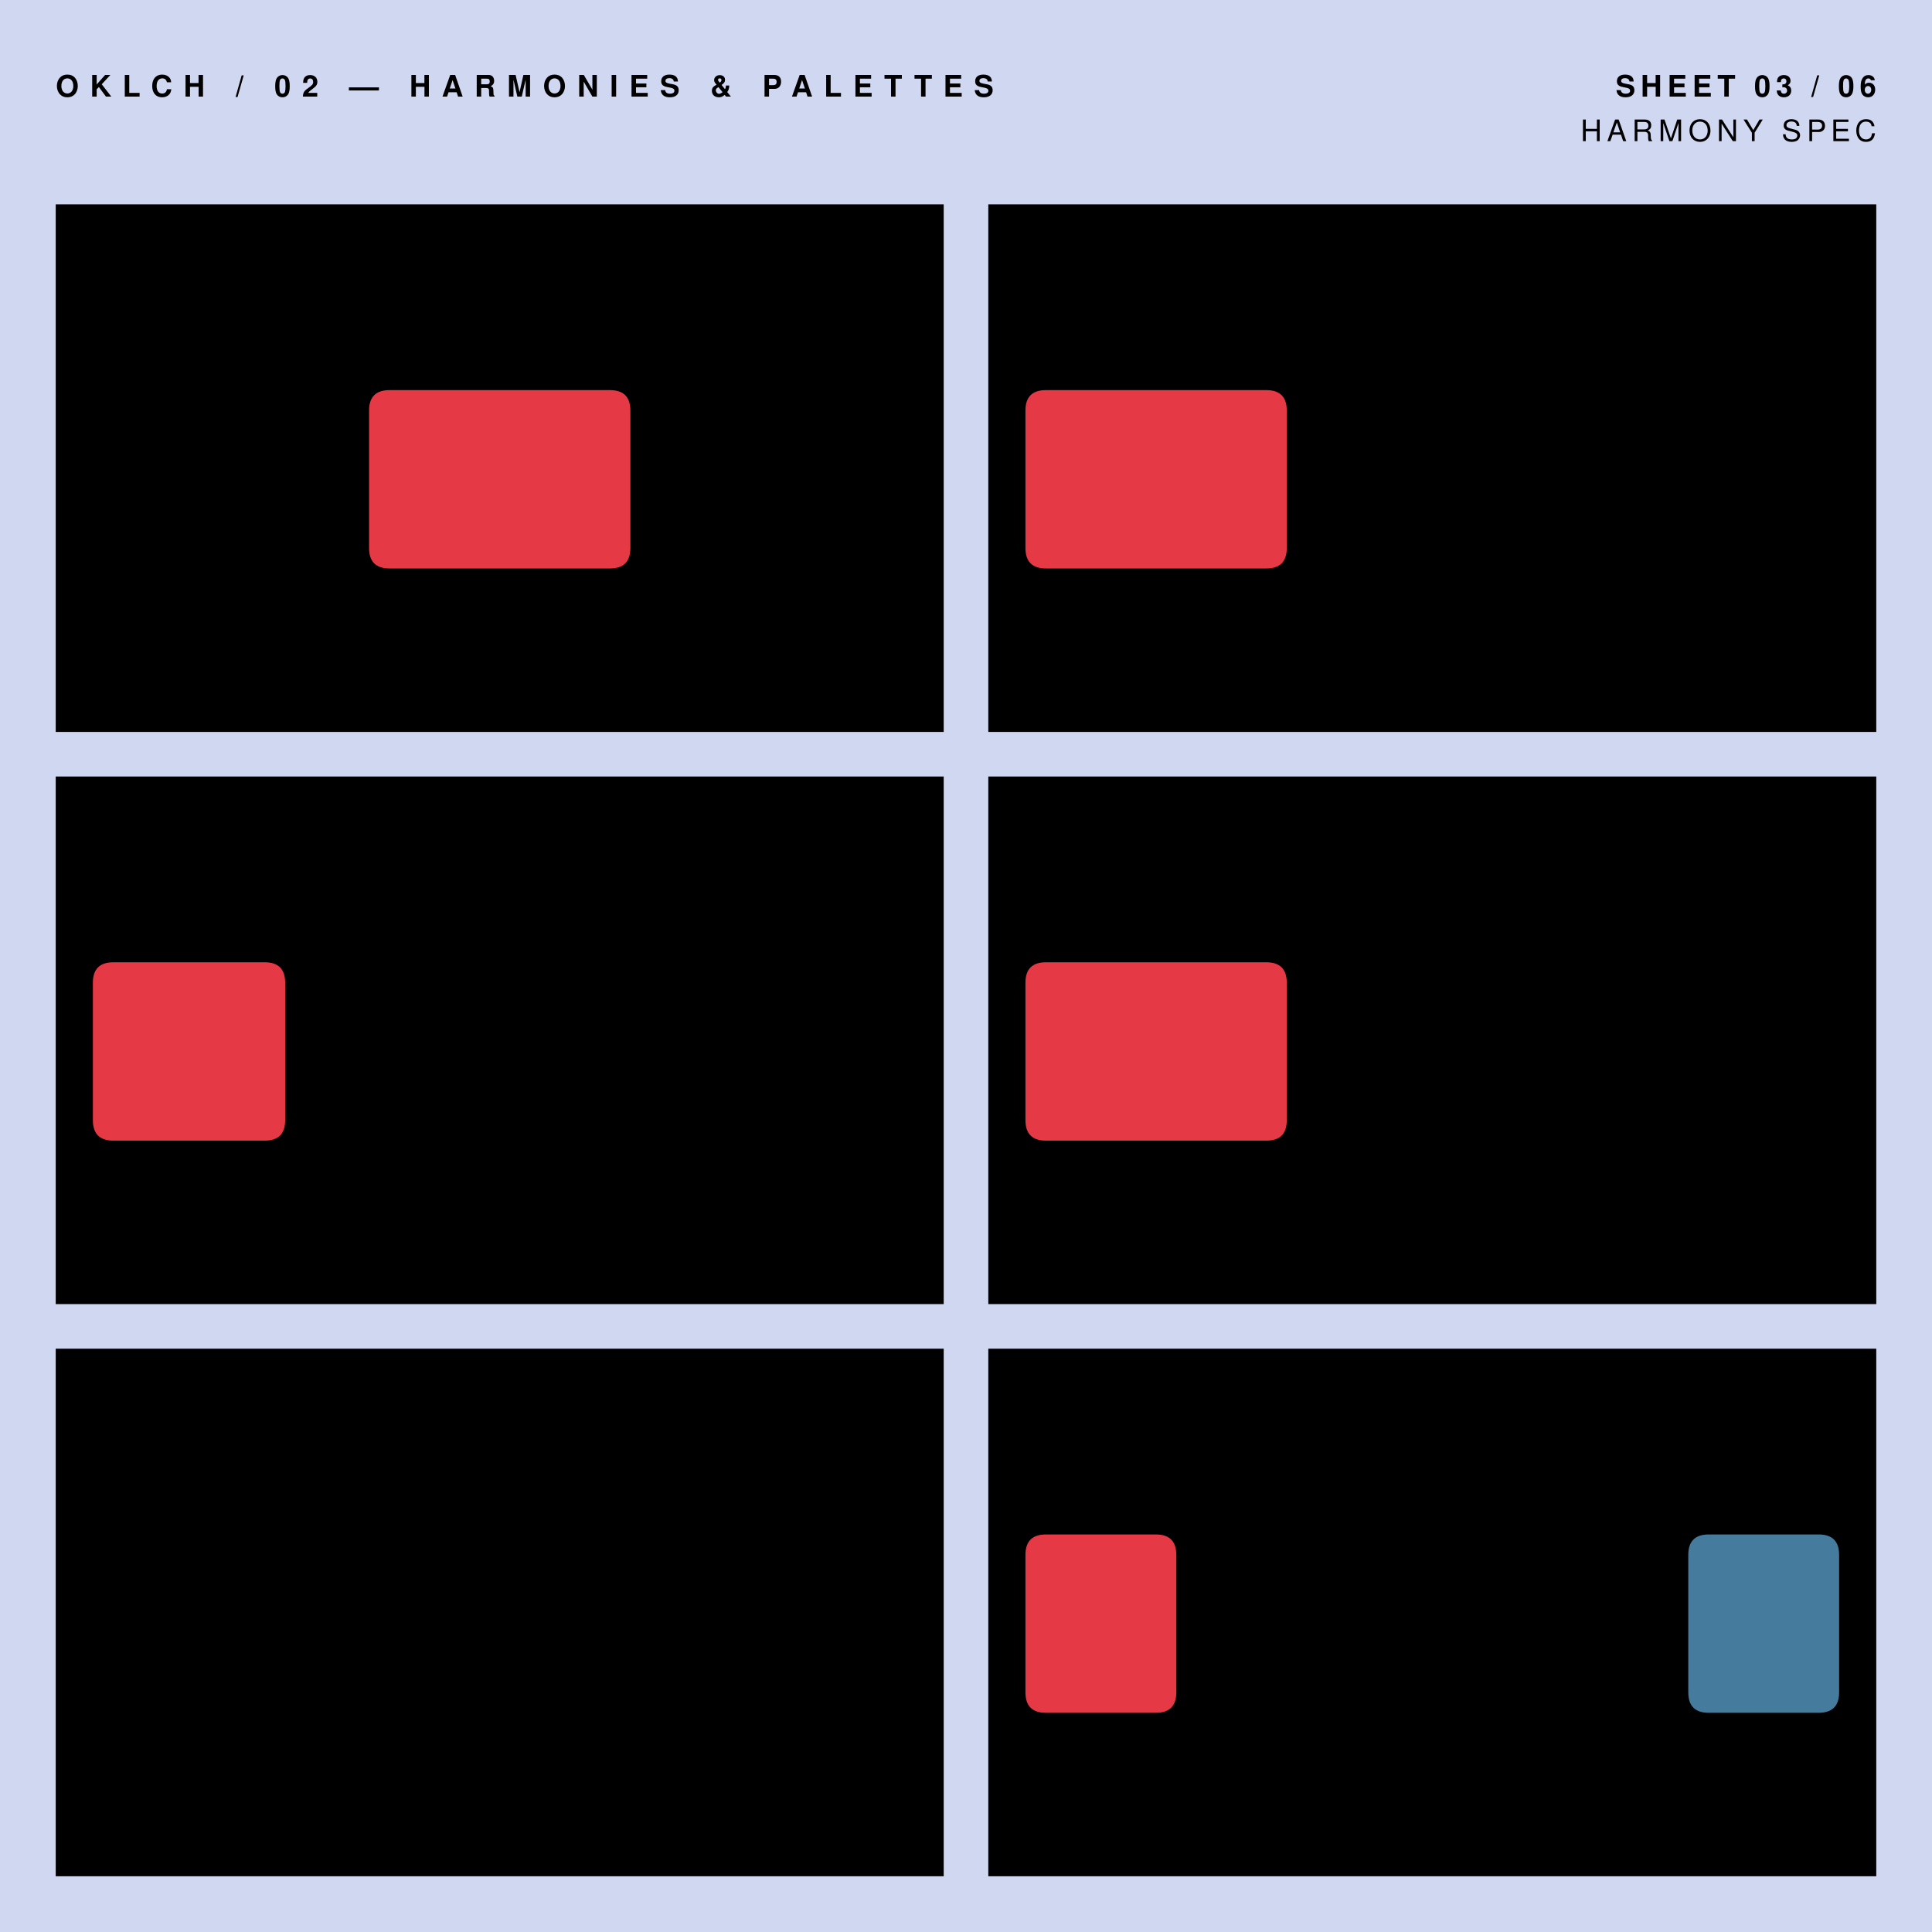
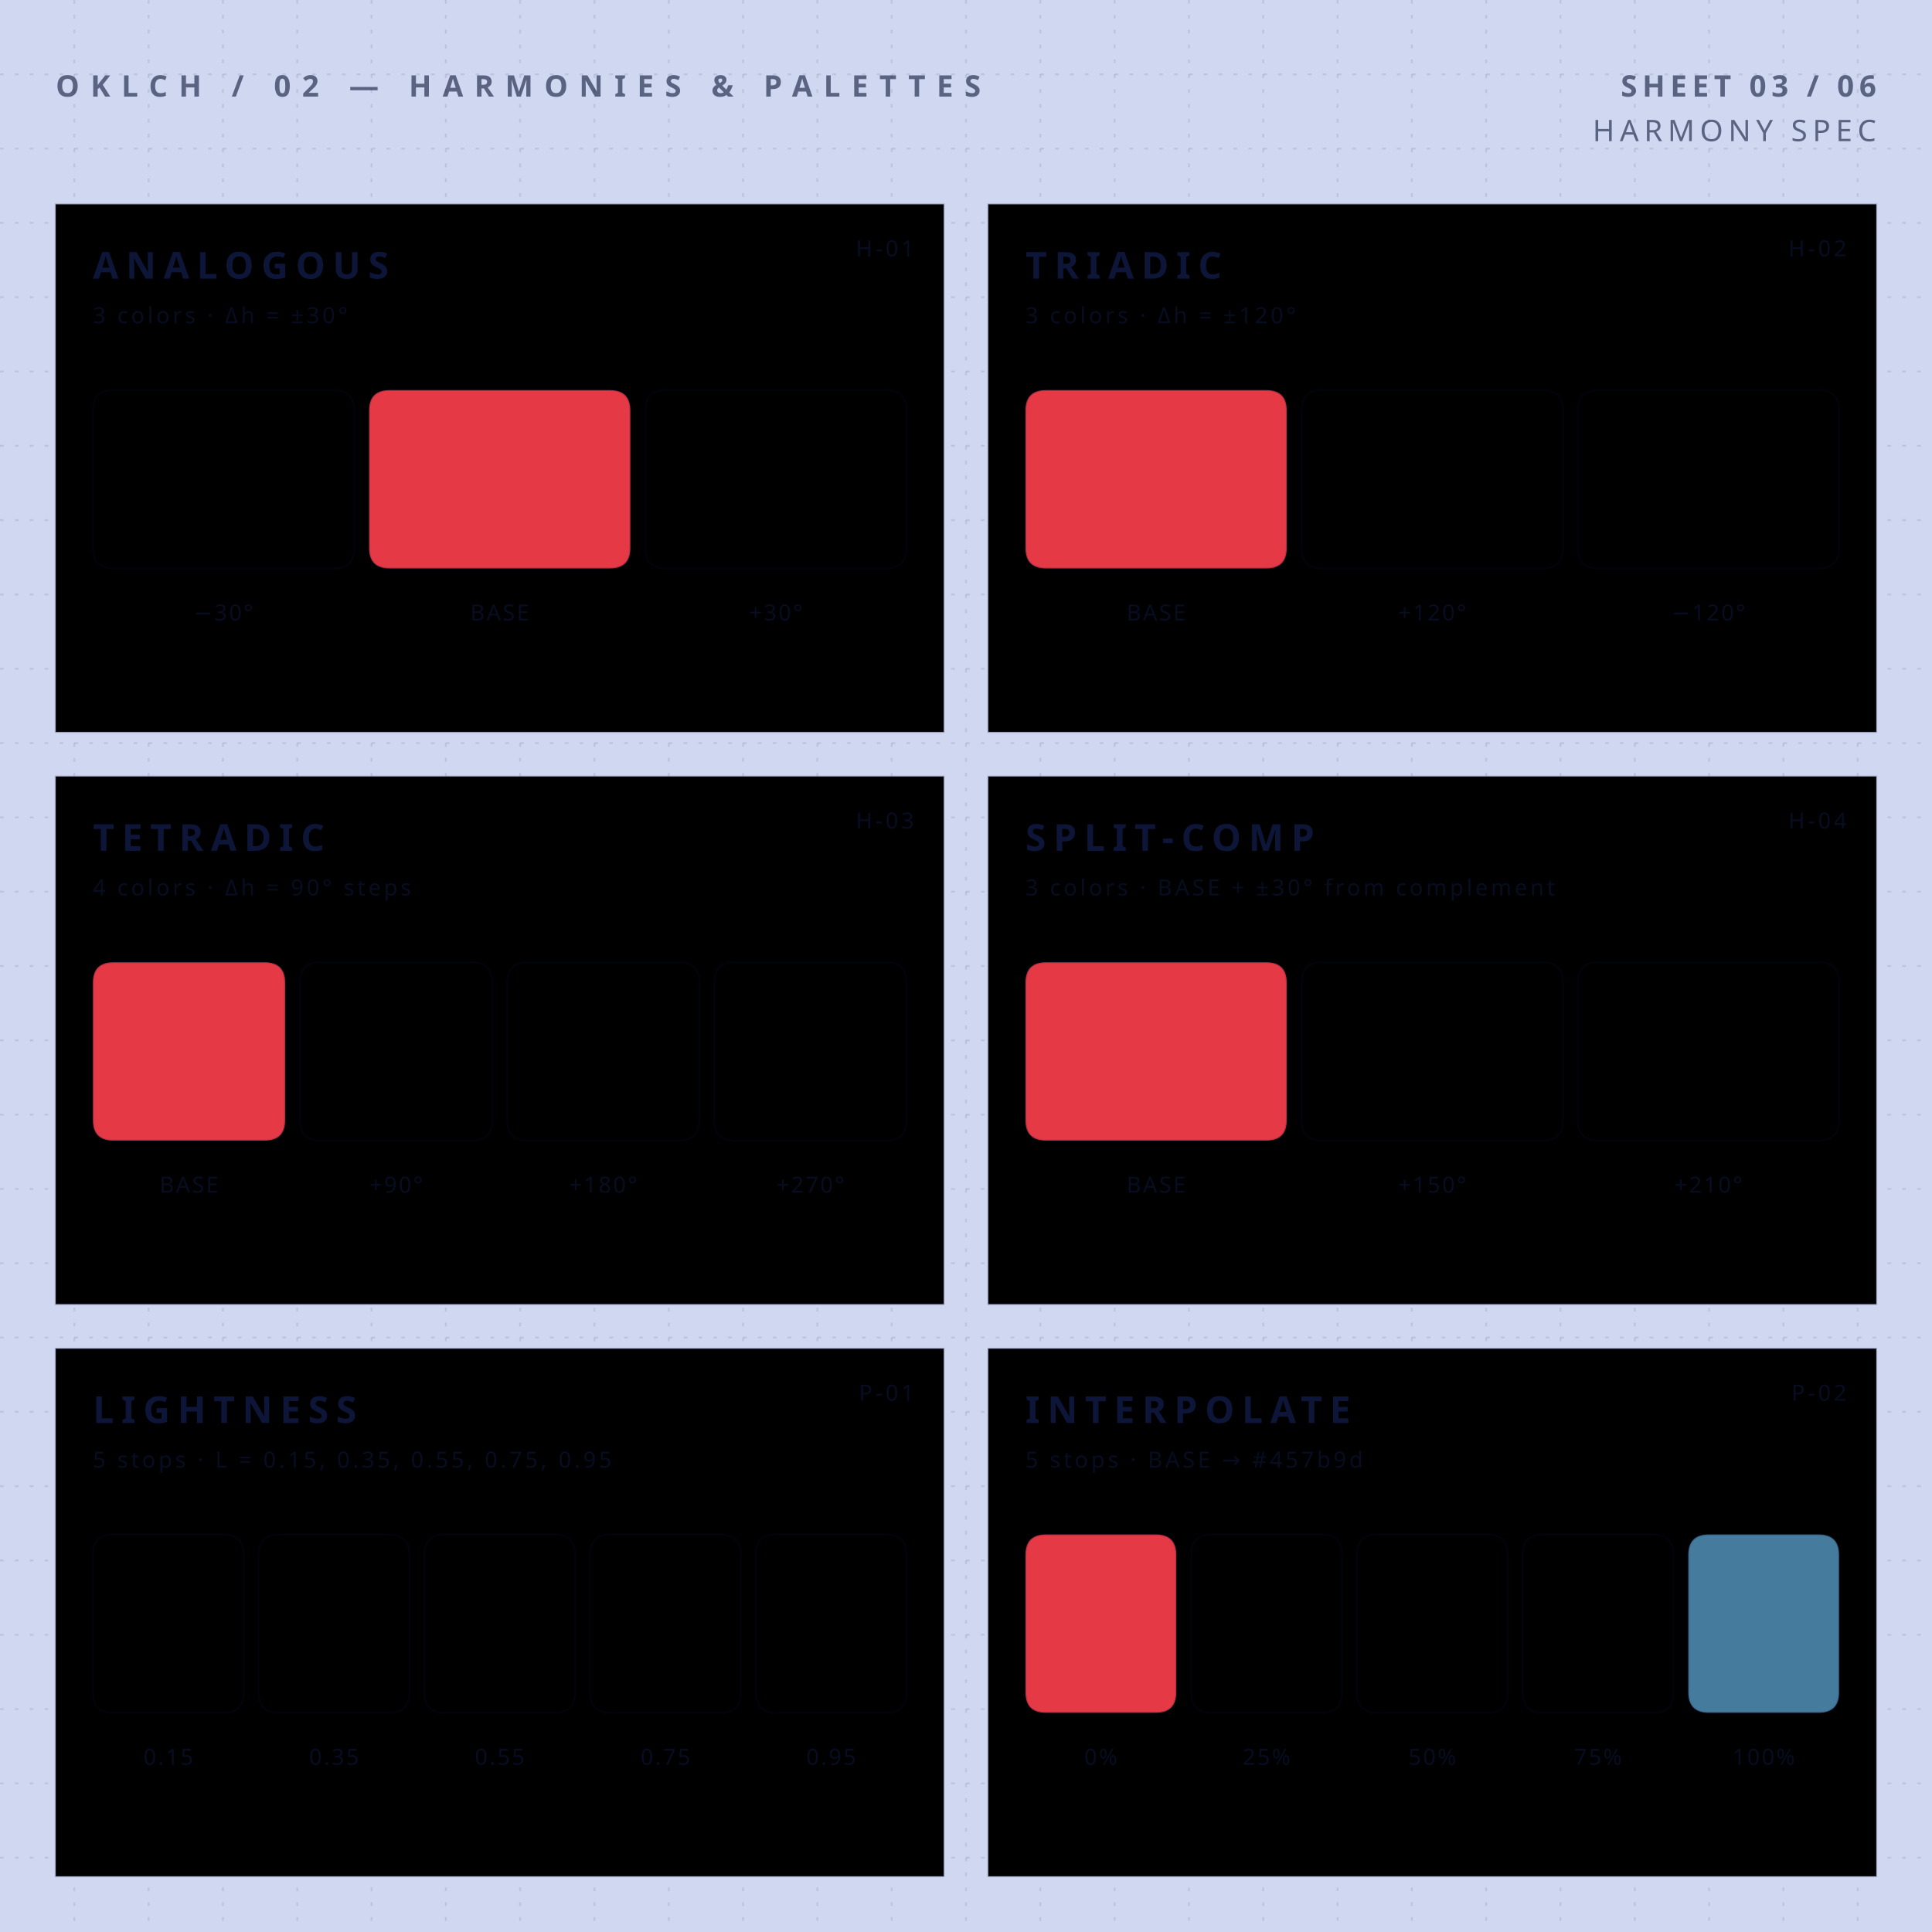
<svg xmlns="http://www.w3.org/2000/svg" viewBox="0 0 520 520" width="520" height="520">
  <style>
    @property --bg {
      syntax: "&lt;color&gt;";
      inherits: true;
      initial-value: #d0d7f0;
    }
    @property --harmony-color {
      syntax: "&lt;color&gt;";
      inherits: true;
      initial-value: #e63946;
    }
  </style>
-   <g id="diagram">
-     <path id="bg" d="M 0 0 l 520 0 l 0 520 l -520 0 z" fill="var(--bg, #d0d7f0)" stroke="none" stroke-width="2" />
-     <g id="grid">
-       <path id="grid-v" d="M 20 0 l 0 520 M 40 0 l 0 520 M 60 0 l 0 520 M 80 0 l 0 520 M 100 0 l 0 520 M 120 0 l 0 520 M 140 0 l 0 520 M 160 0 l 0 520 M 180 0 l 0 520 M 200 0 l 0 520 M 220 0 l 0 520 M 240 0 l 0 520 M 260 0 l 0 520 M 280 0 l 0 520 M 300 0 l 0 520 M 320 0 l 0 520 M 340 0 l 0 520 M 360 0 l 0 520 M 380 0 l 0 520 M 400 0 l 0 520 M 420 0 l 0 520 M 440 0 l 0 520 M 460 0 l 0 520 M 480 0 l 0 520 M 500 0 l 0 520" fill="none" stroke="oklch(from var(--bg, #d0d7f0) calc((0.5 - l) * 1000) 0 0 / 0.10)" stroke-width="0.5" stroke-dasharray="1 3" />
-       <path id="grid-h" d="M 0 20 l 520 0 M 0 40 l 520 0 M 0 60 l 520 0 M 0 80 l 520 0 M 0 100 l 520 0 M 0 120 l 520 0 M 0 140 l 520 0 M 0 160 l 520 0 M 0 180 l 520 0 M 0 200 l 520 0 M 0 220 l 520 0 M 0 240 l 520 0 M 0 260 l 520 0 M 0 280 l 520 0 M 0 300 l 520 0 M 0 320 l 520 0 M 0 340 l 520 0 M 0 360 l 520 0 M 0 380 l 520 0 M 0 400 l 520 0 M 0 420 l 520 0 M 0 440 l 520 0 M 0 460 l 520 0 M 0 480 l 520 0 M 0 500 l 520 0" fill="none" stroke="oklch(from var(--bg, #d0d7f0) calc((0.5 - l) * 1000) 0 0 / 0.10)" stroke-width="0.5" stroke-dasharray="1 3" />
+   <g data-layer-name="diagram" id="diagram">
+     <path data-layer-name="bg" id="bg" d="M 0 0 l 520 0 l 0 520 l -520 0 z" fill="var(--bg, #d0d7f0)" stroke="none" stroke-width="2" />
+     <g data-layer-name="grid" id="grid">
+       <path data-layer-name="grid-v" id="grid-v" d="M 20 0 l 0 520 M 40 0 l 0 520 M 60 0 l 0 520 M 80 0 l 0 520 M 100 0 l 0 520 M 120 0 l 0 520 M 140 0 l 0 520 M 160 0 l 0 520 M 180 0 l 0 520 M 200 0 l 0 520 M 220 0 l 0 520 M 240 0 l 0 520 M 260 0 l 0 520 M 280 0 l 0 520 M 300 0 l 0 520 M 320 0 l 0 520 M 340 0 l 0 520 M 360 0 l 0 520 M 380 0 l 0 520 M 400 0 l 0 520 M 420 0 l 0 520 M 440 0 l 0 520 M 460 0 l 0 520 M 480 0 l 0 520 M 500 0 l 0 520" fill="none" stroke="rgba(13, 22, 56, 0.1)" stroke-width="0.5" stroke-dasharray="1 3" />
+       <path data-layer-name="grid-h" id="grid-h" d="M 0 20 l 520 0 M 0 40 l 520 0 M 0 60 l 520 0 M 0 80 l 520 0 M 0 100 l 520 0 M 0 120 l 520 0 M 0 140 l 520 0 M 0 160 l 520 0 M 0 180 l 520 0 M 0 200 l 520 0 M 0 220 l 520 0 M 0 240 l 520 0 M 0 260 l 520 0 M 0 280 l 520 0 M 0 300 l 520 0 M 0 320 l 520 0 M 0 340 l 520 0 M 0 360 l 520 0 M 0 380 l 520 0 M 0 400 l 520 0 M 0 420 l 520 0 M 0 440 l 520 0 M 0 460 l 520 0 M 0 480 l 520 0 M 0 500 l 520 0" fill="none" stroke="rgba(13, 22, 56, 0.1)" stroke-width="0.5" stroke-dasharray="1 3" />
    </g>
-     <text id="eyebrow" x="15" y="26" font-family="'Helvetica Neue', 'Helvetica', 'Arial', sans-serif" font-size="8" font-weight="700" letter-spacing="3" fill="oklch(from var(--bg, #d0d7f0) calc((0.5 - l) * 1000) 0 0 / 0.60)" text-anchor="start">OKLCH  /  02 — HARMONIES &amp; PALETTES</text>
-     <text id="sheet-a" x="505" y="26" font-family="'Helvetica Neue', 'Helvetica', 'Arial', sans-serif" font-size="8" font-weight="700" letter-spacing="1.4" fill="oklch(from var(--bg, #d0d7f0) calc((0.5 - l) * 1000) 0 0 / 0.60)" text-anchor="end">SHEET 03 / 06</text>
-     <text id="sheet-b" x="505" y="38" font-family="'Helvetica Neue', 'Helvetica', 'Arial', sans-serif" font-size="8" letter-spacing="1.4" fill="oklch(from var(--bg, #d0d7f0) calc((0.5 - l) * 1000) 0 0 / 0.60)" text-anchor="end">HARMONY SPEC</text>
-     <g id="panels">
-       <path id="p-0-frame" d="M 15 55 l 239 0 l 0 142 l -239 0 z" fill="oklch(from var(--bg, #d0d7f0) calc(l - 0.015) c h)" stroke="oklch(from var(--bg, #d0d7f0) calc((0.5 - l) * 1000) 0 0 / 0.22)" stroke-width="0.5" />
-       <path id="p-0-sw-0" d="M 30.5 105 l 59.333 0 q 5.5 0 5.5 5.5 l 0 37 q 0 5.5 -5.5 5.5 l -59.333 0 q -5.5 0 -5.5 -5.5 l 0 -37 q 0 -5.5 5.5 -5.5 z" fill="oklch(from var(--harmony-color, #e63946) l c calc(h - 30))" stroke="oklch(from var(--bg, #d0d7f0) calc((0.5 - l) * 1000) 0 0 / 0.22)" stroke-width="0.5" />
-       <path id="p-0-sw-1" d="M 104.833 105 l 59.333 0 q 5.5 0 5.5 5.5 l 0 37 q 0 5.5 -5.5 5.5 l -59.333 0 q -5.5 0 -5.5 -5.5 l 0 -37 q 0 -5.5 5.5 -5.5 z" fill="var(--harmony-color, #e63946)" stroke="oklch(from var(--bg, #d0d7f0) calc((0.5 - l) * 1000) 0 0 / 0.22)" stroke-width="0.5" />
-       <path id="p-0-sw-2" d="M 179.167 105 l 59.333 0 q 5.5 0 5.5 5.5 l 0 37 q 0 5.5 -5.5 5.5 l -59.333 0 q -5.5 0 -5.5 -5.5 l 0 -37 q 0 -5.5 5.5 -5.5 z" fill="oklch(from var(--harmony-color, #e63946) l c calc(h + 30))" stroke="oklch(from var(--bg, #d0d7f0) calc((0.5 - l) * 1000) 0 0 / 0.22)" stroke-width="0.5" />
-       <path id="p-1-frame" d="M 266 55 l 239 0 l 0 142 l -239 0 z" fill="oklch(from var(--bg, #d0d7f0) calc(l - 0.015) c h)" stroke="oklch(from var(--bg, #d0d7f0) calc((0.5 - l) * 1000) 0 0 / 0.22)" stroke-width="0.5" />
-       <path id="p-1-sw-0" d="M 281.5 105 l 59.333 0 q 5.5 0 5.5 5.5 l 0 37 q 0 5.5 -5.5 5.5 l -59.333 0 q -5.5 0 -5.5 -5.5 l 0 -37 q 0 -5.5 5.5 -5.5 z" fill="var(--harmony-color, #e63946)" stroke="oklch(from var(--bg, #d0d7f0) calc((0.5 - l) * 1000) 0 0 / 0.22)" stroke-width="0.5" />
-       <path id="p-1-sw-1" d="M 355.833 105 l 59.333 0 q 5.5 0 5.5 5.5 l 0 37 q 0 5.5 -5.5 5.5 l -59.333 0 q -5.5 0 -5.5 -5.5 l 0 -37 q 0 -5.5 5.5 -5.5 z" fill="oklch(from var(--harmony-color, #e63946) l c calc(h + 120))" stroke="oklch(from var(--bg, #d0d7f0) calc((0.5 - l) * 1000) 0 0 / 0.22)" stroke-width="0.5" />
-       <path id="p-1-sw-2" d="M 430.167 105 l 59.333 0 q 5.5 0 5.5 5.5 l 0 37 q 0 5.5 -5.5 5.5 l -59.333 0 q -5.5 0 -5.5 -5.5 l 0 -37 q 0 -5.5 5.5 -5.5 z" fill="oklch(from var(--harmony-color, #e63946) l c calc(h - 120))" stroke="oklch(from var(--bg, #d0d7f0) calc((0.5 - l) * 1000) 0 0 / 0.22)" stroke-width="0.5" />
-       <path id="p-2-frame" d="M 15 209 l 239 0 l 0 142 l -239 0 z" fill="oklch(from var(--bg, #d0d7f0) calc(l - 0.015) c h)" stroke="oklch(from var(--bg, #d0d7f0) calc((0.5 - l) * 1000) 0 0 / 0.22)" stroke-width="0.5" />
-       <path id="p-2-sw-0" d="M 30.5 259 l 40.75 0 q 5.5 0 5.5 5.5 l 0 37 q 0 5.5 -5.5 5.5 l -40.75 0 q -5.5 0 -5.5 -5.5 l 0 -37 q 0 -5.5 5.5 -5.5 z" fill="var(--harmony-color, #e63946)" stroke="oklch(from var(--bg, #d0d7f0) calc((0.5 - l) * 1000) 0 0 / 0.22)" stroke-width="0.5" />
-       <path id="p-2-sw-1" d="M 86.25 259 l 40.75 0 q 5.5 0 5.5 5.5 l 0 37 q 0 5.5 -5.5 5.5 l -40.75 0 q -5.5 0 -5.5 -5.5 l 0 -37 q 0 -5.5 5.5 -5.5 z" fill="oklch(from var(--harmony-color, #e63946) l c calc(h + 90))" stroke="oklch(from var(--bg, #d0d7f0) calc((0.5 - l) * 1000) 0 0 / 0.22)" stroke-width="0.5" />
-       <path id="p-2-sw-2" d="M 142 259 l 40.75 0 q 5.5 0 5.5 5.5 l 0 37 q 0 5.5 -5.5 5.5 l -40.75 0 q -5.5 0 -5.5 -5.5 l 0 -37 q 0 -5.5 5.5 -5.5 z" fill="oklch(from var(--harmony-color, #e63946) l c calc(h + 180))" stroke="oklch(from var(--bg, #d0d7f0) calc((0.5 - l) * 1000) 0 0 / 0.22)" stroke-width="0.5" />
-       <path id="p-2-sw-3" d="M 197.75 259 l 40.75 0 q 5.5 0 5.5 5.5 l 0 37 q 0 5.5 -5.5 5.5 l -40.75 0 q -5.5 0 -5.5 -5.5 l 0 -37 q 0 -5.5 5.5 -5.5 z" fill="oklch(from var(--harmony-color, #e63946) l c calc(h + 270))" stroke="oklch(from var(--bg, #d0d7f0) calc((0.5 - l) * 1000) 0 0 / 0.22)" stroke-width="0.5" />
-       <path id="p-3-frame" d="M 266 209 l 239 0 l 0 142 l -239 0 z" fill="oklch(from var(--bg, #d0d7f0) calc(l - 0.015) c h)" stroke="oklch(from var(--bg, #d0d7f0) calc((0.5 - l) * 1000) 0 0 / 0.22)" stroke-width="0.5" />
-       <path id="p-3-sw-0" d="M 281.5 259 l 59.333 0 q 5.5 0 5.5 5.5 l 0 37 q 0 5.5 -5.5 5.5 l -59.333 0 q -5.5 0 -5.5 -5.5 l 0 -37 q 0 -5.5 5.5 -5.5 z" fill="var(--harmony-color, #e63946)" stroke="oklch(from var(--bg, #d0d7f0) calc((0.5 - l) * 1000) 0 0 / 0.22)" stroke-width="0.5" />
-       <path id="p-3-sw-1" d="M 355.833 259 l 59.333 0 q 5.5 0 5.5 5.5 l 0 37 q 0 5.5 -5.5 5.5 l -59.333 0 q -5.5 0 -5.5 -5.5 l 0 -37 q 0 -5.5 5.5 -5.5 z" fill="oklch(from var(--harmony-color, #e63946) l c calc(h + 150))" stroke="oklch(from var(--bg, #d0d7f0) calc((0.5 - l) * 1000) 0 0 / 0.22)" stroke-width="0.5" />
-       <path id="p-3-sw-2" d="M 430.167 259 l 59.333 0 q 5.5 0 5.5 5.5 l 0 37 q 0 5.5 -5.5 5.5 l -59.333 0 q -5.5 0 -5.5 -5.5 l 0 -37 q 0 -5.5 5.5 -5.5 z" fill="oklch(from var(--harmony-color, #e63946) l c calc(h + 210))" stroke="oklch(from var(--bg, #d0d7f0) calc((0.5 - l) * 1000) 0 0 / 0.22)" stroke-width="0.5" />
-       <path id="p-4-frame" d="M 15 363 l 239 0 l 0 142 l -239 0 z" fill="oklch(from var(--bg, #d0d7f0) calc(l - 0.015) c h)" stroke="oklch(from var(--bg, #d0d7f0) calc((0.5 - l) * 1000) 0 0 / 0.22)" stroke-width="0.5" />
-       <path id="p-4-sw-0" d="M 30.5 413 l 29.6 0 q 5.5 0 5.5 5.5 l 0 37 q 0 5.5 -5.5 5.5 l -29.6 0 q -5.5 0 -5.5 -5.5 l 0 -37 q 0 -5.5 5.5 -5.5 z" fill="oklch(from var(--harmony-color, #e63946) 0.15 c h)" stroke="oklch(from var(--bg, #d0d7f0) calc((0.5 - l) * 1000) 0 0 / 0.22)" stroke-width="0.5" />
-       <path id="p-4-sw-1" d="M 75.1 413 l 29.6 0 q 5.5 0 5.5 5.5 l 0 37 q 0 5.5 -5.5 5.5 l -29.6 0 q -5.5 0 -5.5 -5.5 l 0 -37 q 0 -5.5 5.5 -5.5 z" fill="oklch(from var(--harmony-color, #e63946) 0.35 c h)" stroke="oklch(from var(--bg, #d0d7f0) calc((0.5 - l) * 1000) 0 0 / 0.22)" stroke-width="0.5" />
-       <path id="p-4-sw-2" d="M 119.7 413 l 29.6 0 q 5.5 0 5.5 5.5 l 0 37 q 0 5.5 -5.5 5.5 l -29.6 0 q -5.5 0 -5.5 -5.5 l 0 -37 q 0 -5.5 5.5 -5.5 z" fill="oklch(from var(--harmony-color, #e63946) 0.55 c h)" stroke="oklch(from var(--bg, #d0d7f0) calc((0.5 - l) * 1000) 0 0 / 0.22)" stroke-width="0.5" />
-       <path id="p-4-sw-3" d="M 164.3 413 l 29.6 0 q 5.5 0 5.5 5.5 l 0 37 q 0 5.5 -5.5 5.5 l -29.6 0 q -5.5 0 -5.5 -5.5 l 0 -37 q 0 -5.5 5.5 -5.5 z" fill="oklch(from var(--harmony-color, #e63946) 0.75 c h)" stroke="oklch(from var(--bg, #d0d7f0) calc((0.5 - l) * 1000) 0 0 / 0.22)" stroke-width="0.5" />
-       <path id="p-4-sw-4" d="M 208.9 413 l 29.6 0 q 5.5 0 5.5 5.5 l 0 37 q 0 5.5 -5.5 5.5 l -29.6 0 q -5.5 0 -5.5 -5.5 l 0 -37 q 0 -5.5 5.5 -5.5 z" fill="oklch(from var(--harmony-color, #e63946) 0.95 c h)" stroke="oklch(from var(--bg, #d0d7f0) calc((0.5 - l) * 1000) 0 0 / 0.22)" stroke-width="0.5" />
-       <path id="p-5-frame" d="M 266 363 l 239 0 l 0 142 l -239 0 z" fill="oklch(from var(--bg, #d0d7f0) calc(l - 0.015) c h)" stroke="oklch(from var(--bg, #d0d7f0) calc((0.5 - l) * 1000) 0 0 / 0.22)" stroke-width="0.5" />
-       <path id="p-5-sw-0" d="M 281.5 413 l 29.6 0 q 5.5 0 5.5 5.5 l 0 37 q 0 5.5 -5.5 5.5 l -29.6 0 q -5.5 0 -5.5 -5.5 l 0 -37 q 0 -5.5 5.5 -5.5 z" fill="var(--harmony-color, #e63946)" stroke="oklch(from var(--bg, #d0d7f0) calc((0.5 - l) * 1000) 0 0 / 0.22)" stroke-width="0.5" />
-       <path id="p-5-sw-1" d="M 326.1 413 l 29.6 0 q 5.5 0 5.5 5.5 l 0 37 q 0 5.5 -5.5 5.5 l -29.6 0 q -5.5 0 -5.5 -5.5 l 0 -37 q 0 -5.5 5.5 -5.5 z" fill="color-mix(in oklch, var(--harmony-color, #e63946), #457b9d 25%)" stroke="oklch(from var(--bg, #d0d7f0) calc((0.5 - l) * 1000) 0 0 / 0.22)" stroke-width="0.5" />
-       <path id="p-5-sw-2" d="M 370.7 413 l 29.6 0 q 5.5 0 5.5 5.5 l 0 37 q 0 5.5 -5.5 5.5 l -29.6 0 q -5.5 0 -5.5 -5.5 l 0 -37 q 0 -5.5 5.5 -5.5 z" fill="color-mix(in oklch, var(--harmony-color, #e63946), #457b9d 50%)" stroke="oklch(from var(--bg, #d0d7f0) calc((0.5 - l) * 1000) 0 0 / 0.22)" stroke-width="0.5" />
-       <path id="p-5-sw-3" d="M 415.3 413 l 29.6 0 q 5.5 0 5.5 5.5 l 0 37 q 0 5.5 -5.5 5.5 l -29.6 0 q -5.5 0 -5.5 -5.5 l 0 -37 q 0 -5.5 5.5 -5.5 z" fill="color-mix(in oklch, var(--harmony-color, #e63946), #457b9d 75%)" stroke="oklch(from var(--bg, #d0d7f0) calc((0.5 - l) * 1000) 0 0 / 0.22)" stroke-width="0.5" />
-       <path id="p-5-sw-4" d="M 459.9 413 l 29.6 0 q 5.5 0 5.5 5.5 l 0 37 q 0 5.5 -5.5 5.5 l -29.6 0 q -5.5 0 -5.5 -5.5 l 0 -37 q 0 -5.5 5.5 -5.5 z" fill="#457b9d" stroke="oklch(from var(--bg, #d0d7f0) calc((0.5 - l) * 1000) 0 0 / 0.22)" stroke-width="0.5" />
-       <text id="panel-code" x="246" y="69" font-family="'Helvetica Neue', 'Helvetica', 'Arial', sans-serif" font-size="6" letter-spacing="0.8" fill="oklch(from var(--bg, #d0d7f0) calc((0.5 - l) * 1000) 0 0 / 0.60)" text-anchor="end">H-01</text>
-       <text x="497" y="69" font-family="'Helvetica Neue', 'Helvetica', 'Arial', sans-serif" font-size="6" letter-spacing="0.8" fill="oklch(from var(--bg, #d0d7f0) calc((0.5 - l) * 1000) 0 0 / 0.60)" text-anchor="end">H-02</text>
-       <text x="246" y="223" font-family="'Helvetica Neue', 'Helvetica', 'Arial', sans-serif" font-size="6" letter-spacing="0.8" fill="oklch(from var(--bg, #d0d7f0) calc((0.5 - l) * 1000) 0 0 / 0.60)" text-anchor="end">H-03</text>
-       <text x="497" y="223" font-family="'Helvetica Neue', 'Helvetica', 'Arial', sans-serif" font-size="6" letter-spacing="0.8" fill="oklch(from var(--bg, #d0d7f0) calc((0.5 - l) * 1000) 0 0 / 0.60)" text-anchor="end">H-04</text>
-       <text x="246" y="377" font-family="'Helvetica Neue', 'Helvetica', 'Arial', sans-serif" font-size="6" letter-spacing="0.8" fill="oklch(from var(--bg, #d0d7f0) calc((0.5 - l) * 1000) 0 0 / 0.60)" text-anchor="end">P-01</text>
-       <text x="497" y="377" font-family="'Helvetica Neue', 'Helvetica', 'Arial', sans-serif" font-size="6" letter-spacing="0.8" fill="oklch(from var(--bg, #d0d7f0) calc((0.5 - l) * 1000) 0 0 / 0.60)" text-anchor="end">P-02</text>
-       <text id="panel-name" x="25" y="75" font-family="'Helvetica Neue', 'Helvetica', 'Arial', sans-serif" font-size="10" font-weight="700" letter-spacing="2" fill="oklch(from var(--bg, #d0d7f0) calc((0.5 - l) * 1000) 0 0)" text-anchor="start">ANALOGOUS</text>
-       <text x="276" y="75" font-family="'Helvetica Neue', 'Helvetica', 'Arial', sans-serif" font-size="10" font-weight="700" letter-spacing="2" fill="oklch(from var(--bg, #d0d7f0) calc((0.5 - l) * 1000) 0 0)" text-anchor="start">TRIADIC</text>
-       <text x="25" y="229" font-family="'Helvetica Neue', 'Helvetica', 'Arial', sans-serif" font-size="10" font-weight="700" letter-spacing="2" fill="oklch(from var(--bg, #d0d7f0) calc((0.5 - l) * 1000) 0 0)" text-anchor="start">TETRADIC</text>
-       <text x="276" y="229" font-family="'Helvetica Neue', 'Helvetica', 'Arial', sans-serif" font-size="10" font-weight="700" letter-spacing="2" fill="oklch(from var(--bg, #d0d7f0) calc((0.5 - l) * 1000) 0 0)" text-anchor="start">SPLIT-COMP</text>
-       <text x="25" y="383" font-family="'Helvetica Neue', 'Helvetica', 'Arial', sans-serif" font-size="10" font-weight="700" letter-spacing="2" fill="oklch(from var(--bg, #d0d7f0) calc((0.5 - l) * 1000) 0 0)" text-anchor="start">LIGHTNESS</text>
-       <text x="276" y="383" font-family="'Helvetica Neue', 'Helvetica', 'Arial', sans-serif" font-size="10" font-weight="700" letter-spacing="2" fill="oklch(from var(--bg, #d0d7f0) calc((0.5 - l) * 1000) 0 0)" text-anchor="start">INTERPOLATE</text>
-       <text id="panel-delta" x="25" y="87" font-family="'Helvetica Neue', 'Helvetica', 'Arial', sans-serif" font-size="6" letter-spacing="0.8" fill="oklch(from var(--bg, #d0d7f0) calc((0.5 - l) * 1000) 0 0 / 0.60)" text-anchor="start">3 colors  ·  Δh = ±30°</text>
-       <text x="276" y="87" font-family="'Helvetica Neue', 'Helvetica', 'Arial', sans-serif" font-size="6" letter-spacing="0.8" fill="oklch(from var(--bg, #d0d7f0) calc((0.5 - l) * 1000) 0 0 / 0.60)" text-anchor="start">3 colors  ·  Δh = ±120°</text>
-       <text x="25" y="241" font-family="'Helvetica Neue', 'Helvetica', 'Arial', sans-serif" font-size="6" letter-spacing="0.8" fill="oklch(from var(--bg, #d0d7f0) calc((0.5 - l) * 1000) 0 0 / 0.60)" text-anchor="start">4 colors  ·  Δh = 90° steps</text>
-       <text x="276" y="241" font-family="'Helvetica Neue', 'Helvetica', 'Arial', sans-serif" font-size="6" letter-spacing="0.8" fill="oklch(from var(--bg, #d0d7f0) calc((0.5 - l) * 1000) 0 0 / 0.60)" text-anchor="start">3 colors  ·  BASE + ±30° from complement</text>
-       <text x="25" y="395" font-family="'Helvetica Neue', 'Helvetica', 'Arial', sans-serif" font-size="6" letter-spacing="0.8" fill="oklch(from var(--bg, #d0d7f0) calc((0.5 - l) * 1000) 0 0 / 0.60)" text-anchor="start">5 stops  ·  L = 0.15, 0.35, 0.55, 0.75, 0.95</text>
-       <text x="276" y="395" font-family="'Helvetica Neue', 'Helvetica', 'Arial', sans-serif" font-size="6" letter-spacing="0.8" fill="oklch(from var(--bg, #d0d7f0) calc((0.5 - l) * 1000) 0 0 / 0.60)" text-anchor="start">5 stops  ·  BASE → #457b9d</text>
-       <text id="panel-dim" x="60.167" y="167" font-family="'Helvetica Neue', 'Helvetica', 'Arial', sans-serif" font-size="6" letter-spacing="0.5" fill="oklch(from var(--bg, #d0d7f0) calc((0.5 - l) * 1000) 0 0 / 0.60)" text-anchor="middle">−30°</text>
-       <text x="134.5" y="167" font-family="'Helvetica Neue', 'Helvetica', 'Arial', sans-serif" font-size="6" letter-spacing="0.5" fill="oklch(from var(--bg, #d0d7f0) calc((0.5 - l) * 1000) 0 0 / 0.60)" text-anchor="middle">BASE</text>
-       <text x="208.833" y="167" font-family="'Helvetica Neue', 'Helvetica', 'Arial', sans-serif" font-size="6" letter-spacing="0.5" fill="oklch(from var(--bg, #d0d7f0) calc((0.5 - l) * 1000) 0 0 / 0.60)" text-anchor="middle">+30°</text>
-       <text x="311.167" y="167" font-family="'Helvetica Neue', 'Helvetica', 'Arial', sans-serif" font-size="6" letter-spacing="0.5" fill="oklch(from var(--bg, #d0d7f0) calc((0.5 - l) * 1000) 0 0 / 0.60)" text-anchor="middle">BASE</text>
-       <text x="385.5" y="167" font-family="'Helvetica Neue', 'Helvetica', 'Arial', sans-serif" font-size="6" letter-spacing="0.5" fill="oklch(from var(--bg, #d0d7f0) calc((0.5 - l) * 1000) 0 0 / 0.60)" text-anchor="middle">+120°</text>
-       <text x="459.833" y="167" font-family="'Helvetica Neue', 'Helvetica', 'Arial', sans-serif" font-size="6" letter-spacing="0.5" fill="oklch(from var(--bg, #d0d7f0) calc((0.5 - l) * 1000) 0 0 / 0.60)" text-anchor="middle">−120°</text>
-       <text x="50.875" y="321" font-family="'Helvetica Neue', 'Helvetica', 'Arial', sans-serif" font-size="6" letter-spacing="0.5" fill="oklch(from var(--bg, #d0d7f0) calc((0.5 - l) * 1000) 0 0 / 0.60)" text-anchor="middle">BASE</text>
-       <text x="106.625" y="321" font-family="'Helvetica Neue', 'Helvetica', 'Arial', sans-serif" font-size="6" letter-spacing="0.5" fill="oklch(from var(--bg, #d0d7f0) calc((0.5 - l) * 1000) 0 0 / 0.60)" text-anchor="middle">+90°</text>
-       <text x="162.375" y="321" font-family="'Helvetica Neue', 'Helvetica', 'Arial', sans-serif" font-size="6" letter-spacing="0.5" fill="oklch(from var(--bg, #d0d7f0) calc((0.5 - l) * 1000) 0 0 / 0.60)" text-anchor="middle">+180°</text>
-       <text x="218.125" y="321" font-family="'Helvetica Neue', 'Helvetica', 'Arial', sans-serif" font-size="6" letter-spacing="0.5" fill="oklch(from var(--bg, #d0d7f0) calc((0.5 - l) * 1000) 0 0 / 0.60)" text-anchor="middle">+270°</text>
-       <text x="311.167" y="321" font-family="'Helvetica Neue', 'Helvetica', 'Arial', sans-serif" font-size="6" letter-spacing="0.5" fill="oklch(from var(--bg, #d0d7f0) calc((0.5 - l) * 1000) 0 0 / 0.60)" text-anchor="middle">BASE</text>
-       <text x="385.5" y="321" font-family="'Helvetica Neue', 'Helvetica', 'Arial', sans-serif" font-size="6" letter-spacing="0.5" fill="oklch(from var(--bg, #d0d7f0) calc((0.5 - l) * 1000) 0 0 / 0.60)" text-anchor="middle">+150°</text>
-       <text x="459.833" y="321" font-family="'Helvetica Neue', 'Helvetica', 'Arial', sans-serif" font-size="6" letter-spacing="0.5" fill="oklch(from var(--bg, #d0d7f0) calc((0.5 - l) * 1000) 0 0 / 0.60)" text-anchor="middle">+210°</text>
-       <text x="45.3" y="475" font-family="'Helvetica Neue', 'Helvetica', 'Arial', sans-serif" font-size="6" letter-spacing="0.5" fill="oklch(from var(--bg, #d0d7f0) calc((0.5 - l) * 1000) 0 0 / 0.60)" text-anchor="middle">0.15</text>
-       <text x="89.9" y="475" font-family="'Helvetica Neue', 'Helvetica', 'Arial', sans-serif" font-size="6" letter-spacing="0.5" fill="oklch(from var(--bg, #d0d7f0) calc((0.5 - l) * 1000) 0 0 / 0.60)" text-anchor="middle">0.35</text>
-       <text x="134.5" y="475" font-family="'Helvetica Neue', 'Helvetica', 'Arial', sans-serif" font-size="6" letter-spacing="0.5" fill="oklch(from var(--bg, #d0d7f0) calc((0.5 - l) * 1000) 0 0 / 0.60)" text-anchor="middle">0.55</text>
-       <text x="179.1" y="475" font-family="'Helvetica Neue', 'Helvetica', 'Arial', sans-serif" font-size="6" letter-spacing="0.5" fill="oklch(from var(--bg, #d0d7f0) calc((0.5 - l) * 1000) 0 0 / 0.60)" text-anchor="middle">0.75</text>
-       <text x="223.7" y="475" font-family="'Helvetica Neue', 'Helvetica', 'Arial', sans-serif" font-size="6" letter-spacing="0.5" fill="oklch(from var(--bg, #d0d7f0) calc((0.5 - l) * 1000) 0 0 / 0.60)" text-anchor="middle">0.95</text>
-       <text x="296.3" y="475" font-family="'Helvetica Neue', 'Helvetica', 'Arial', sans-serif" font-size="6" letter-spacing="0.5" fill="oklch(from var(--bg, #d0d7f0) calc((0.5 - l) * 1000) 0 0 / 0.60)" text-anchor="middle">0%</text>
-       <text x="340.9" y="475" font-family="'Helvetica Neue', 'Helvetica', 'Arial', sans-serif" font-size="6" letter-spacing="0.5" fill="oklch(from var(--bg, #d0d7f0) calc((0.5 - l) * 1000) 0 0 / 0.60)" text-anchor="middle">25%</text>
-       <text x="385.5" y="475" font-family="'Helvetica Neue', 'Helvetica', 'Arial', sans-serif" font-size="6" letter-spacing="0.5" fill="oklch(from var(--bg, #d0d7f0) calc((0.5 - l) * 1000) 0 0 / 0.60)" text-anchor="middle">50%</text>
-       <text x="430.1" y="475" font-family="'Helvetica Neue', 'Helvetica', 'Arial', sans-serif" font-size="6" letter-spacing="0.5" fill="oklch(from var(--bg, #d0d7f0) calc((0.5 - l) * 1000) 0 0 / 0.60)" text-anchor="middle">75%</text>
-       <text x="474.7" y="475" font-family="'Helvetica Neue', 'Helvetica', 'Arial', sans-serif" font-size="6" letter-spacing="0.5" fill="oklch(from var(--bg, #d0d7f0) calc((0.5 - l) * 1000) 0 0 / 0.60)" text-anchor="middle">100%</text>
+     <text data-layer-name="eyebrow" id="eyebrow" x="15" y="26" font-family="sans-serif" font-size="8" font-weight="700" letter-spacing="3" fill="rgba(13, 22, 56, 0.6)" text-anchor="start">OKLCH  /  02 — HARMONIES &amp; PALETTES</text>
+     <text data-layer-name="sheet-a" id="sheet-a" x="505" y="26" font-family="sans-serif" font-size="8" font-weight="700" letter-spacing="1.4" fill="rgba(13, 22, 56, 0.6)" text-anchor="end">SHEET 03 / 06</text>
+     <text data-layer-name="sheet-b" id="sheet-b" x="505" y="38" font-family="sans-serif" font-size="8" letter-spacing="1.4" fill="rgba(13, 22, 56, 0.6)" text-anchor="end">HARMONY SPEC</text>
+     <g data-layer-name="panels" id="panels">
+       <path data-layer-name="p-0-frame" id="p-0-frame" d="M 15 55 l 239 0 l 0 142 l -239 0 z" fill="oklch(from var(--bg, #d0d7f0) calc(l - 0.015) c h)" stroke="rgba(13, 22, 56, 0.22)" stroke-width="0.5" />
+       <path data-layer-name="p-0-sw-0" id="p-0-sw-0" d="M 30.5 105 l 59.333 0 q 5.5 0 5.5 5.5 l 0 37 q 0 5.5 -5.5 5.5 l -59.333 0 q -5.5 0 -5.5 -5.5 l 0 -37 q 0 -5.5 5.5 -5.5 z" fill="oklch(from var(--harmony-color, #e63946) l c calc(h + -30))" stroke="rgba(13, 22, 56, 0.22)" stroke-width="0.5" />
+       <path data-layer-name="p-0-sw-1" id="p-0-sw-1" d="M 104.833 105 l 59.333 0 q 5.5 0 5.5 5.5 l 0 37 q 0 5.5 -5.5 5.5 l -59.333 0 q -5.5 0 -5.5 -5.5 l 0 -37 q 0 -5.5 5.5 -5.5 z" fill="var(--harmony-color, #e63946)" stroke="rgba(13, 22, 56, 0.22)" stroke-width="0.5" />
+       <path data-layer-name="p-0-sw-2" id="p-0-sw-2" d="M 179.167 105 l 59.333 0 q 5.5 0 5.5 5.5 l 0 37 q 0 5.5 -5.5 5.5 l -59.333 0 q -5.5 0 -5.5 -5.5 l 0 -37 q 0 -5.5 5.5 -5.5 z" fill="oklch(from var(--harmony-color, #e63946) l c calc(h + 30))" stroke="rgba(13, 22, 56, 0.22)" stroke-width="0.5" />
+       <path data-layer-name="p-1-frame" id="p-1-frame" d="M 266 55 l 239 0 l 0 142 l -239 0 z" fill="oklch(from var(--bg, #d0d7f0) calc(l - 0.015) c h)" stroke="rgba(13, 22, 56, 0.22)" stroke-width="0.5" />
+       <path data-layer-name="p-1-sw-0" id="p-1-sw-0" d="M 281.5 105 l 59.333 0 q 5.5 0 5.5 5.5 l 0 37 q 0 5.5 -5.5 5.5 l -59.333 0 q -5.5 0 -5.5 -5.5 l 0 -37 q 0 -5.5 5.5 -5.5 z" fill="var(--harmony-color, #e63946)" stroke="rgba(13, 22, 56, 0.22)" stroke-width="0.5" />
+       <path data-layer-name="p-1-sw-1" id="p-1-sw-1" d="M 355.833 105 l 59.333 0 q 5.5 0 5.5 5.5 l 0 37 q 0 5.5 -5.5 5.5 l -59.333 0 q -5.5 0 -5.5 -5.5 l 0 -37 q 0 -5.5 5.5 -5.5 z" fill="oklch(from var(--harmony-color, #e63946) l c calc(h + 120))" stroke="rgba(13, 22, 56, 0.22)" stroke-width="0.5" />
+       <path data-layer-name="p-1-sw-2" id="p-1-sw-2" d="M 430.167 105 l 59.333 0 q 5.5 0 5.5 5.5 l 0 37 q 0 5.5 -5.5 5.5 l -59.333 0 q -5.5 0 -5.5 -5.5 l 0 -37 q 0 -5.5 5.5 -5.5 z" fill="oklch(from var(--harmony-color, #e63946) l c calc(h + -120))" stroke="rgba(13, 22, 56, 0.22)" stroke-width="0.5" />
+       <path data-layer-name="p-2-frame" id="p-2-frame" d="M 15 209 l 239 0 l 0 142 l -239 0 z" fill="oklch(from var(--bg, #d0d7f0) calc(l - 0.015) c h)" stroke="rgba(13, 22, 56, 0.22)" stroke-width="0.5" />
+       <path data-layer-name="p-2-sw-0" id="p-2-sw-0" d="M 30.5 259 l 40.75 0 q 5.5 0 5.5 5.5 l 0 37 q 0 5.5 -5.5 5.5 l -40.75 0 q -5.5 0 -5.5 -5.5 l 0 -37 q 0 -5.5 5.5 -5.5 z" fill="var(--harmony-color, #e63946)" stroke="rgba(13, 22, 56, 0.22)" stroke-width="0.5" />
+       <path data-layer-name="p-2-sw-1" id="p-2-sw-1" d="M 86.25 259 l 40.75 0 q 5.5 0 5.5 5.5 l 0 37 q 0 5.5 -5.5 5.5 l -40.75 0 q -5.5 0 -5.5 -5.5 l 0 -37 q 0 -5.5 5.5 -5.5 z" fill="oklch(from var(--harmony-color, #e63946) l c calc(h + 90))" stroke="rgba(13, 22, 56, 0.22)" stroke-width="0.5" />
+       <path data-layer-name="p-2-sw-2" id="p-2-sw-2" d="M 142 259 l 40.75 0 q 5.5 0 5.5 5.5 l 0 37 q 0 5.5 -5.5 5.5 l -40.75 0 q -5.5 0 -5.5 -5.5 l 0 -37 q 0 -5.5 5.5 -5.5 z" fill="oklch(from var(--harmony-color, #e63946) l c calc(h + 180))" stroke="rgba(13, 22, 56, 0.22)" stroke-width="0.5" />
+       <path data-layer-name="p-2-sw-3" id="p-2-sw-3" d="M 197.75 259 l 40.75 0 q 5.5 0 5.5 5.5 l 0 37 q 0 5.5 -5.5 5.5 l -40.75 0 q -5.5 0 -5.5 -5.5 l 0 -37 q 0 -5.5 5.5 -5.5 z" fill="oklch(from var(--harmony-color, #e63946) l c calc(h + 270))" stroke="rgba(13, 22, 56, 0.22)" stroke-width="0.5" />
+       <path data-layer-name="p-3-frame" id="p-3-frame" d="M 266 209 l 239 0 l 0 142 l -239 0 z" fill="oklch(from var(--bg, #d0d7f0) calc(l - 0.015) c h)" stroke="rgba(13, 22, 56, 0.22)" stroke-width="0.5" />
+       <path data-layer-name="p-3-sw-0" id="p-3-sw-0" d="M 281.5 259 l 59.333 0 q 5.5 0 5.5 5.5 l 0 37 q 0 5.5 -5.5 5.5 l -59.333 0 q -5.5 0 -5.5 -5.5 l 0 -37 q 0 -5.5 5.5 -5.5 z" fill="var(--harmony-color, #e63946)" stroke="rgba(13, 22, 56, 0.22)" stroke-width="0.5" />
+       <path data-layer-name="p-3-sw-1" id="p-3-sw-1" d="M 355.833 259 l 59.333 0 q 5.5 0 5.5 5.5 l 0 37 q 0 5.5 -5.5 5.5 l -59.333 0 q -5.5 0 -5.5 -5.5 l 0 -37 q 0 -5.5 5.5 -5.5 z" fill="oklch(from var(--harmony-color, #e63946) l c calc(h + 150))" stroke="rgba(13, 22, 56, 0.22)" stroke-width="0.5" />
+       <path data-layer-name="p-3-sw-2" id="p-3-sw-2" d="M 430.167 259 l 59.333 0 q 5.5 0 5.5 5.5 l 0 37 q 0 5.5 -5.5 5.5 l -59.333 0 q -5.5 0 -5.5 -5.5 l 0 -37 q 0 -5.5 5.5 -5.5 z" fill="oklch(from var(--harmony-color, #e63946) l c calc(h + 210))" stroke="rgba(13, 22, 56, 0.22)" stroke-width="0.5" />
+       <path data-layer-name="p-4-frame" id="p-4-frame" d="M 15 363 l 239 0 l 0 142 l -239 0 z" fill="oklch(from var(--bg, #d0d7f0) calc(l - 0.015) c h)" stroke="rgba(13, 22, 56, 0.22)" stroke-width="0.5" />
+       <path data-layer-name="p-4-sw-0" id="p-4-sw-0" d="M 30.5 413 l 29.6 0 q 5.5 0 5.5 5.5 l 0 37 q 0 5.5 -5.5 5.5 l -29.6 0 q -5.5 0 -5.5 -5.5 l 0 -37 q 0 -5.5 5.5 -5.5 z" fill="oklch(from var(--harmony-color, #e63946) calc(l - 0.475) c h)" stroke="rgba(13, 22, 56, 0.22)" stroke-width="0.5" />
+       <path data-layer-name="p-4-sw-1" id="p-4-sw-1" d="M 75.1 413 l 29.6 0 q 5.5 0 5.5 5.5 l 0 37 q 0 5.5 -5.5 5.5 l -29.6 0 q -5.5 0 -5.5 -5.5 l 0 -37 q 0 -5.5 5.5 -5.5 z" fill="oklch(from var(--harmony-color, #e63946) calc(l - 0.275) c h)" stroke="rgba(13, 22, 56, 0.22)" stroke-width="0.5" />
+       <path data-layer-name="p-4-sw-2" id="p-4-sw-2" d="M 119.7 413 l 29.6 0 q 5.5 0 5.5 5.5 l 0 37 q 0 5.5 -5.5 5.5 l -29.6 0 q -5.5 0 -5.5 -5.5 l 0 -37 q 0 -5.5 5.5 -5.5 z" fill="oklch(from var(--harmony-color, #e63946) calc(l - 0.075) c h)" stroke="rgba(13, 22, 56, 0.22)" stroke-width="0.5" />
+       <path data-layer-name="p-4-sw-3" id="p-4-sw-3" d="M 164.3 413 l 29.6 0 q 5.5 0 5.5 5.5 l 0 37 q 0 5.5 -5.5 5.5 l -29.6 0 q -5.5 0 -5.5 -5.5 l 0 -37 q 0 -5.5 5.5 -5.5 z" fill="oklch(from var(--harmony-color, #e63946) calc(l + 0.125) c h)" stroke="rgba(13, 22, 56, 0.22)" stroke-width="0.5" />
+       <path data-layer-name="p-4-sw-4" id="p-4-sw-4" d="M 208.9 413 l 29.6 0 q 5.5 0 5.5 5.5 l 0 37 q 0 5.5 -5.5 5.5 l -29.6 0 q -5.5 0 -5.5 -5.5 l 0 -37 q 0 -5.5 5.5 -5.5 z" fill="oklch(from var(--harmony-color, #e63946) calc(l + 0.325) c h)" stroke="rgba(13, 22, 56, 0.22)" stroke-width="0.5" />
+       <path data-layer-name="p-5-frame" id="p-5-frame" d="M 266 363 l 239 0 l 0 142 l -239 0 z" fill="oklch(from var(--bg, #d0d7f0) calc(l - 0.015) c h)" stroke="rgba(13, 22, 56, 0.22)" stroke-width="0.5" />
+       <path data-layer-name="p-5-sw-0" id="p-5-sw-0" d="M 281.5 413 l 29.6 0 q 5.5 0 5.5 5.5 l 0 37 q 0 5.5 -5.5 5.5 l -29.6 0 q -5.5 0 -5.5 -5.5 l 0 -37 q 0 -5.5 5.5 -5.5 z" fill="var(--harmony-color, #e63946)" stroke="rgba(13, 22, 56, 0.22)" stroke-width="0.5" />
+       <path data-layer-name="p-5-sw-1" id="p-5-sw-1" d="M 326.1 413 l 29.6 0 q 5.5 0 5.5 5.5 l 0 37 q 0 5.5 -5.5 5.5 l -29.6 0 q -5.5 0 -5.5 -5.5 l 0 -37 q 0 -5.5 5.5 -5.5 z" fill="color-mix(in oklch, var(--harmony-color, #e63946), #457b9d 25%)" stroke="rgba(13, 22, 56, 0.22)" stroke-width="0.5" />
+       <path data-layer-name="p-5-sw-2" id="p-5-sw-2" d="M 370.7 413 l 29.6 0 q 5.5 0 5.5 5.5 l 0 37 q 0 5.5 -5.5 5.5 l -29.6 0 q -5.5 0 -5.5 -5.5 l 0 -37 q 0 -5.5 5.5 -5.5 z" fill="color-mix(in oklch, var(--harmony-color, #e63946), #457b9d 50%)" stroke="rgba(13, 22, 56, 0.22)" stroke-width="0.5" />
+       <path data-layer-name="p-5-sw-3" id="p-5-sw-3" d="M 415.3 413 l 29.6 0 q 5.5 0 5.5 5.5 l 0 37 q 0 5.5 -5.5 5.5 l -29.6 0 q -5.5 0 -5.5 -5.5 l 0 -37 q 0 -5.5 5.5 -5.5 z" fill="color-mix(in oklch, var(--harmony-color, #e63946), #457b9d 75%)" stroke="rgba(13, 22, 56, 0.22)" stroke-width="0.5" />
+       <path data-layer-name="p-5-sw-4" id="p-5-sw-4" d="M 459.9 413 l 29.6 0 q 5.5 0 5.5 5.5 l 0 37 q 0 5.5 -5.5 5.5 l -29.6 0 q -5.5 0 -5.5 -5.5 l 0 -37 q 0 -5.5 5.5 -5.5 z" fill="#457b9d" stroke="rgba(13, 22, 56, 0.22)" stroke-width="0.5" />
+       <text data-layer-name="panel-code" id="panel-code" x="246" y="69" font-family="sans-serif" font-size="6" letter-spacing="0.8" fill="rgba(13, 22, 56, 0.6)" text-anchor="end">H-01</text>
+       <text data-layer-name="panel-code" x="497" y="69" font-family="sans-serif" font-size="6" letter-spacing="0.8" fill="rgba(13, 22, 56, 0.6)" text-anchor="end">H-02</text>
+       <text data-layer-name="panel-code" x="246" y="223" font-family="sans-serif" font-size="6" letter-spacing="0.8" fill="rgba(13, 22, 56, 0.6)" text-anchor="end">H-03</text>
+       <text data-layer-name="panel-code" x="497" y="223" font-family="sans-serif" font-size="6" letter-spacing="0.8" fill="rgba(13, 22, 56, 0.6)" text-anchor="end">H-04</text>
+       <text data-layer-name="panel-code" x="246" y="377" font-family="sans-serif" font-size="6" letter-spacing="0.8" fill="rgba(13, 22, 56, 0.6)" text-anchor="end">P-01</text>
+       <text data-layer-name="panel-code" x="497" y="377" font-family="sans-serif" font-size="6" letter-spacing="0.8" fill="rgba(13, 22, 56, 0.6)" text-anchor="end">P-02</text>
+       <text data-layer-name="panel-name" id="panel-name" x="25" y="75" font-family="sans-serif" font-size="10" font-weight="700" letter-spacing="2" fill="#0d1638" text-anchor="start">ANALOGOUS</text>
+       <text data-layer-name="panel-name" x="276" y="75" font-family="sans-serif" font-size="10" font-weight="700" letter-spacing="2" fill="#0d1638" text-anchor="start">TRIADIC</text>
+       <text data-layer-name="panel-name" x="25" y="229" font-family="sans-serif" font-size="10" font-weight="700" letter-spacing="2" fill="#0d1638" text-anchor="start">TETRADIC</text>
+       <text data-layer-name="panel-name" x="276" y="229" font-family="sans-serif" font-size="10" font-weight="700" letter-spacing="2" fill="#0d1638" text-anchor="start">SPLIT-COMP</text>
+       <text data-layer-name="panel-name" x="25" y="383" font-family="sans-serif" font-size="10" font-weight="700" letter-spacing="2" fill="#0d1638" text-anchor="start">LIGHTNESS</text>
+       <text data-layer-name="panel-name" x="276" y="383" font-family="sans-serif" font-size="10" font-weight="700" letter-spacing="2" fill="#0d1638" text-anchor="start">INTERPOLATE</text>
+       <text data-layer-name="panel-delta" id="panel-delta" x="25" y="87" font-family="sans-serif" font-size="6" letter-spacing="0.8" fill="rgba(13, 22, 56, 0.6)" text-anchor="start">3 colors  ·  Δh = ±30°</text>
+       <text data-layer-name="panel-delta" x="276" y="87" font-family="sans-serif" font-size="6" letter-spacing="0.8" fill="rgba(13, 22, 56, 0.6)" text-anchor="start">3 colors  ·  Δh = ±120°</text>
+       <text data-layer-name="panel-delta" x="25" y="241" font-family="sans-serif" font-size="6" letter-spacing="0.8" fill="rgba(13, 22, 56, 0.6)" text-anchor="start">4 colors  ·  Δh = 90° steps</text>
+       <text data-layer-name="panel-delta" x="276" y="241" font-family="sans-serif" font-size="6" letter-spacing="0.8" fill="rgba(13, 22, 56, 0.6)" text-anchor="start">3 colors  ·  BASE + ±30° from complement</text>
+       <text data-layer-name="panel-delta" x="25" y="395" font-family="sans-serif" font-size="6" letter-spacing="0.8" fill="rgba(13, 22, 56, 0.6)" text-anchor="start">5 stops  ·  L = 0.15, 0.35, 0.55, 0.75, 0.95</text>
+       <text data-layer-name="panel-delta" x="276" y="395" font-family="sans-serif" font-size="6" letter-spacing="0.8" fill="rgba(13, 22, 56, 0.6)" text-anchor="start">5 stops  ·  BASE → #457b9d</text>
+       <text data-layer-name="panel-dim" id="panel-dim" x="60.167" y="167" font-family="sans-serif" font-size="6" letter-spacing="0.5" fill="rgba(13, 22, 56, 0.6)" text-anchor="middle">−30°</text>
+       <text data-layer-name="panel-dim" x="134.5" y="167" font-family="sans-serif" font-size="6" letter-spacing="0.5" fill="rgba(13, 22, 56, 0.6)" text-anchor="middle">BASE</text>
+       <text data-layer-name="panel-dim" x="208.833" y="167" font-family="sans-serif" font-size="6" letter-spacing="0.5" fill="rgba(13, 22, 56, 0.6)" text-anchor="middle">+30°</text>
+       <text data-layer-name="panel-dim" x="311.167" y="167" font-family="sans-serif" font-size="6" letter-spacing="0.5" fill="rgba(13, 22, 56, 0.6)" text-anchor="middle">BASE</text>
+       <text data-layer-name="panel-dim" x="385.5" y="167" font-family="sans-serif" font-size="6" letter-spacing="0.5" fill="rgba(13, 22, 56, 0.6)" text-anchor="middle">+120°</text>
+       <text data-layer-name="panel-dim" x="459.833" y="167" font-family="sans-serif" font-size="6" letter-spacing="0.5" fill="rgba(13, 22, 56, 0.6)" text-anchor="middle">−120°</text>
+       <text data-layer-name="panel-dim" x="50.875" y="321" font-family="sans-serif" font-size="6" letter-spacing="0.5" fill="rgba(13, 22, 56, 0.6)" text-anchor="middle">BASE</text>
+       <text data-layer-name="panel-dim" x="106.625" y="321" font-family="sans-serif" font-size="6" letter-spacing="0.5" fill="rgba(13, 22, 56, 0.6)" text-anchor="middle">+90°</text>
+       <text data-layer-name="panel-dim" x="162.375" y="321" font-family="sans-serif" font-size="6" letter-spacing="0.5" fill="rgba(13, 22, 56, 0.6)" text-anchor="middle">+180°</text>
+       <text data-layer-name="panel-dim" x="218.125" y="321" font-family="sans-serif" font-size="6" letter-spacing="0.5" fill="rgba(13, 22, 56, 0.6)" text-anchor="middle">+270°</text>
+       <text data-layer-name="panel-dim" x="311.167" y="321" font-family="sans-serif" font-size="6" letter-spacing="0.5" fill="rgba(13, 22, 56, 0.6)" text-anchor="middle">BASE</text>
+       <text data-layer-name="panel-dim" x="385.5" y="321" font-family="sans-serif" font-size="6" letter-spacing="0.5" fill="rgba(13, 22, 56, 0.6)" text-anchor="middle">+150°</text>
+       <text data-layer-name="panel-dim" x="459.833" y="321" font-family="sans-serif" font-size="6" letter-spacing="0.5" fill="rgba(13, 22, 56, 0.6)" text-anchor="middle">+210°</text>
+       <text data-layer-name="panel-dim" x="45.3" y="475" font-family="sans-serif" font-size="6" letter-spacing="0.5" fill="rgba(13, 22, 56, 0.6)" text-anchor="middle">0.15</text>
+       <text data-layer-name="panel-dim" x="89.9" y="475" font-family="sans-serif" font-size="6" letter-spacing="0.5" fill="rgba(13, 22, 56, 0.6)" text-anchor="middle">0.35</text>
+       <text data-layer-name="panel-dim" x="134.5" y="475" font-family="sans-serif" font-size="6" letter-spacing="0.5" fill="rgba(13, 22, 56, 0.6)" text-anchor="middle">0.55</text>
+       <text data-layer-name="panel-dim" x="179.1" y="475" font-family="sans-serif" font-size="6" letter-spacing="0.5" fill="rgba(13, 22, 56, 0.6)" text-anchor="middle">0.75</text>
+       <text data-layer-name="panel-dim" x="223.7" y="475" font-family="sans-serif" font-size="6" letter-spacing="0.5" fill="rgba(13, 22, 56, 0.6)" text-anchor="middle">0.95</text>
+       <text data-layer-name="panel-dim" x="296.3" y="475" font-family="sans-serif" font-size="6" letter-spacing="0.5" fill="rgba(13, 22, 56, 0.6)" text-anchor="middle">0%</text>
+       <text data-layer-name="panel-dim" x="340.9" y="475" font-family="sans-serif" font-size="6" letter-spacing="0.5" fill="rgba(13, 22, 56, 0.6)" text-anchor="middle">25%</text>
+       <text data-layer-name="panel-dim" x="385.5" y="475" font-family="sans-serif" font-size="6" letter-spacing="0.5" fill="rgba(13, 22, 56, 0.6)" text-anchor="middle">50%</text>
+       <text data-layer-name="panel-dim" x="430.1" y="475" font-family="sans-serif" font-size="6" letter-spacing="0.5" fill="rgba(13, 22, 56, 0.6)" text-anchor="middle">75%</text>
+       <text data-layer-name="panel-dim" x="474.7" y="475" font-family="sans-serif" font-size="6" letter-spacing="0.5" fill="rgba(13, 22, 56, 0.6)" text-anchor="middle">100%</text>
    </g>
  </g>
</svg>
